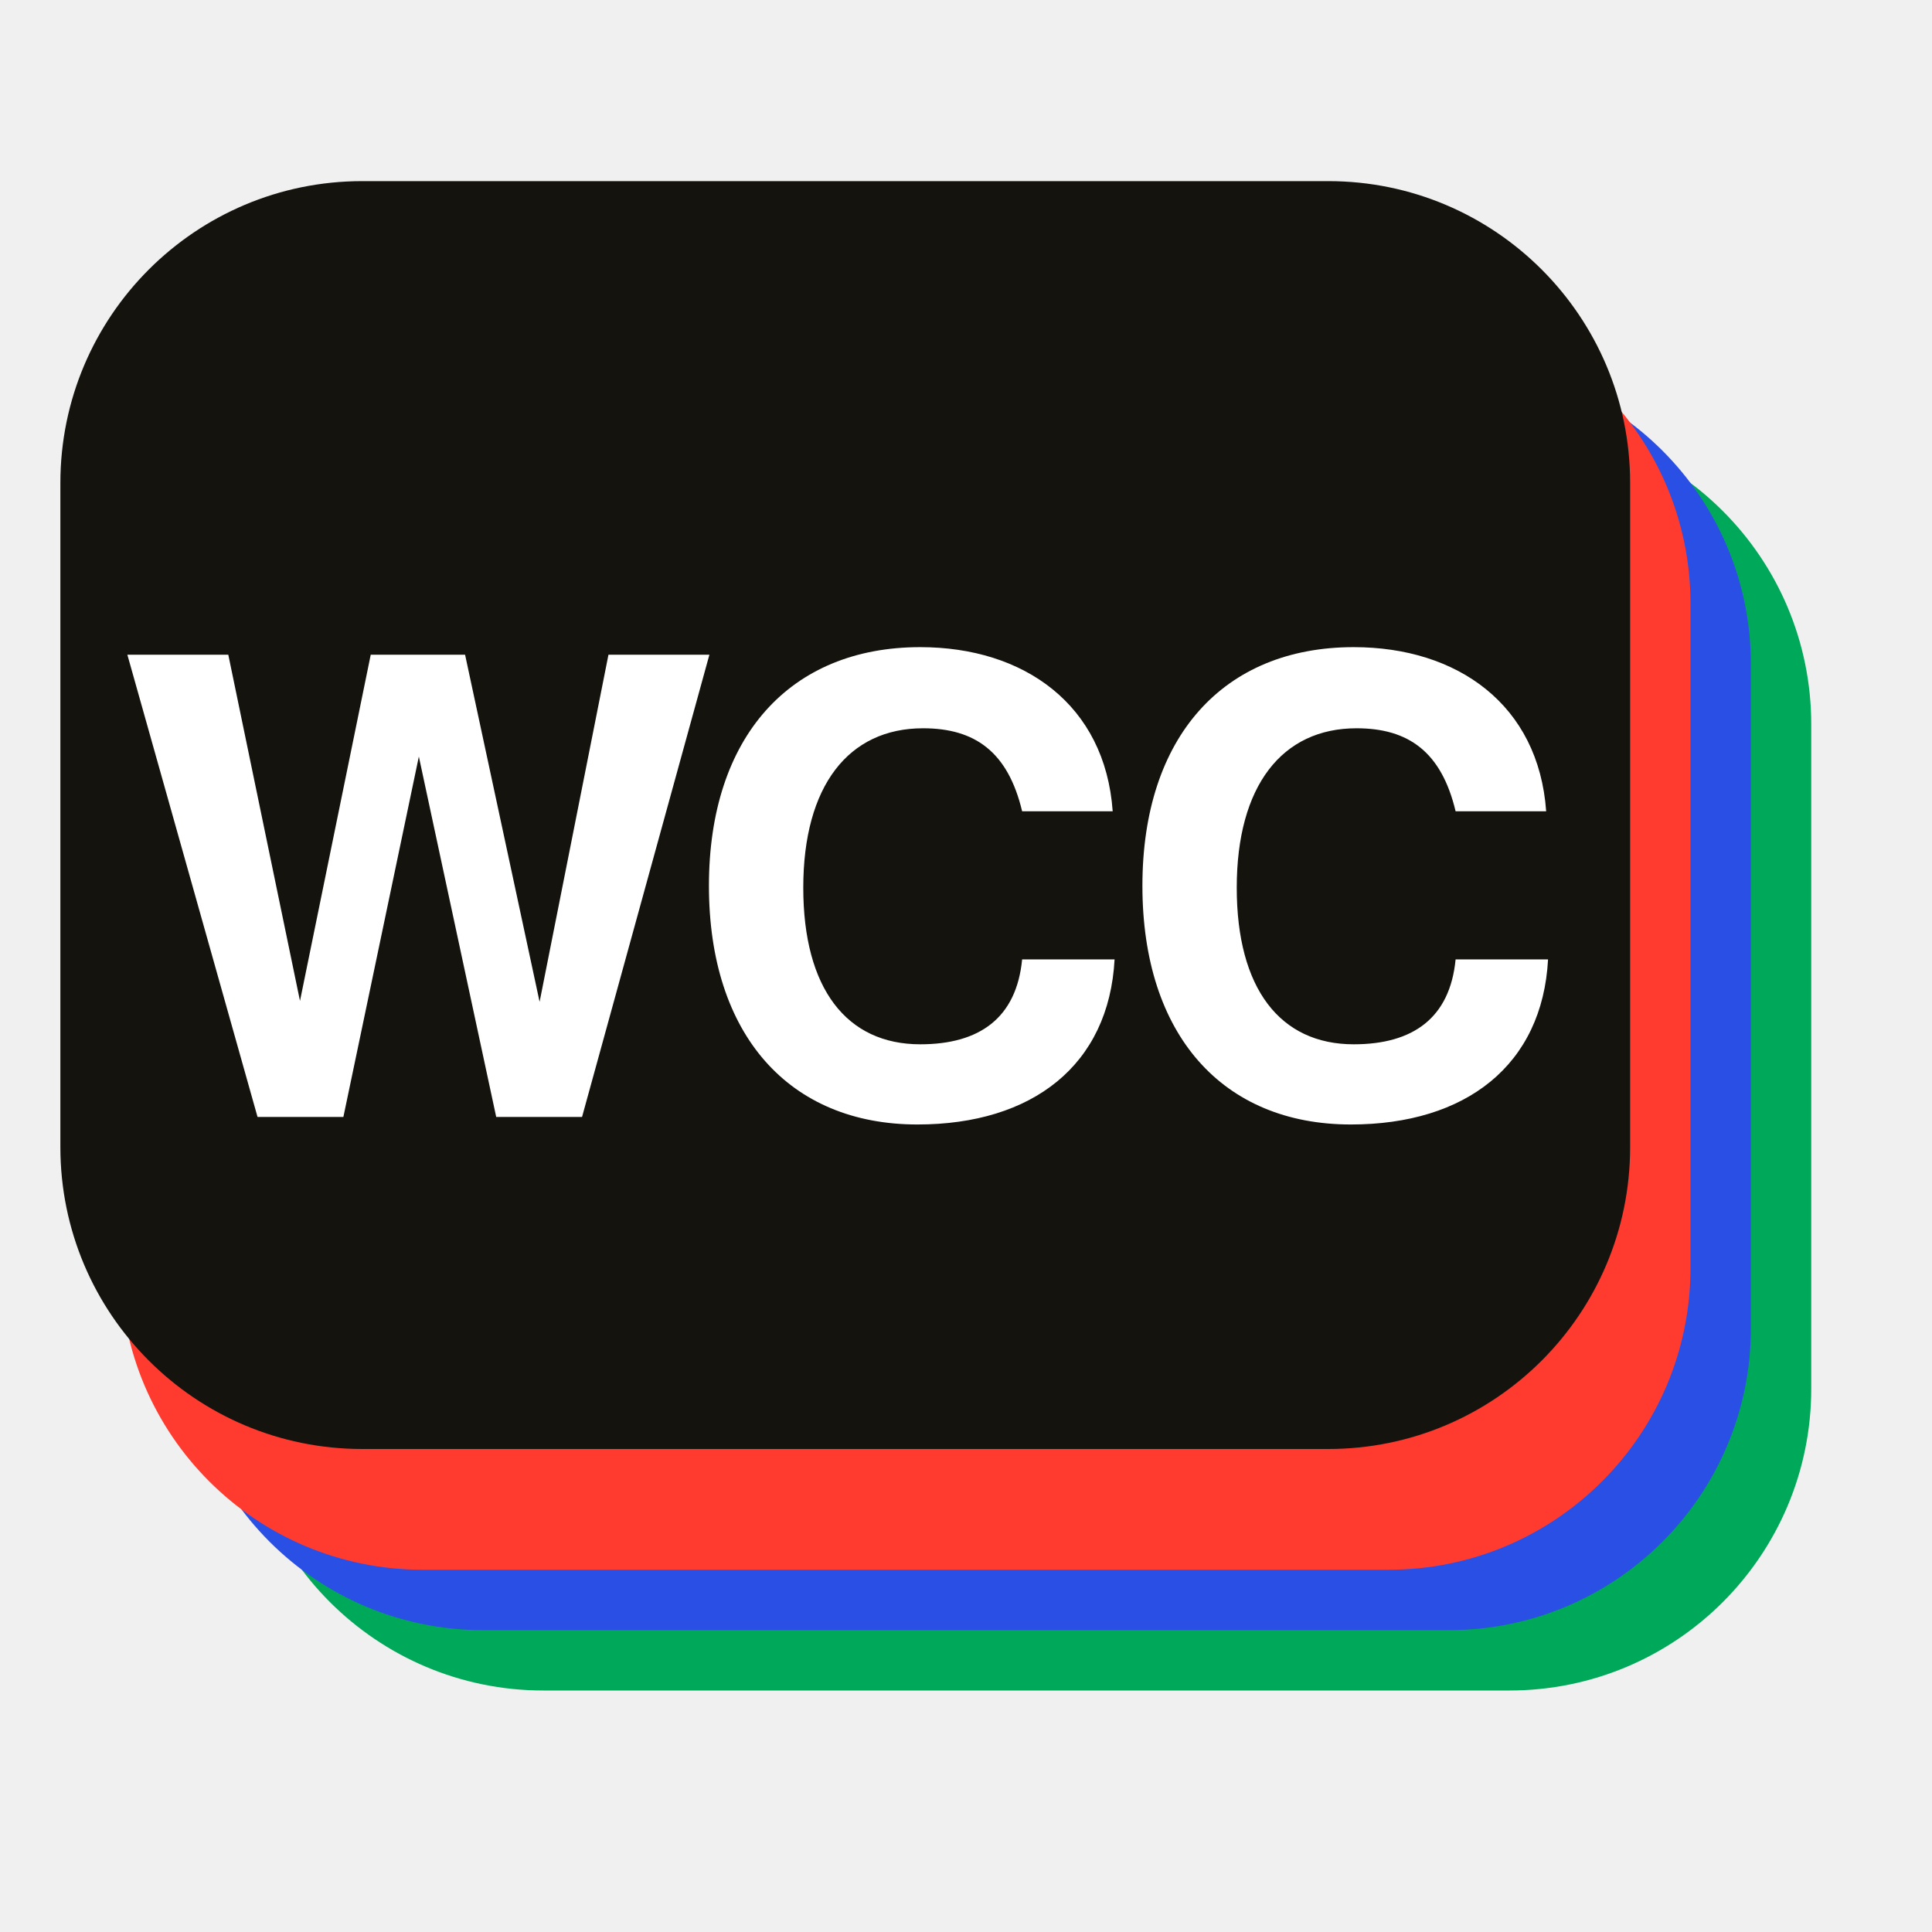
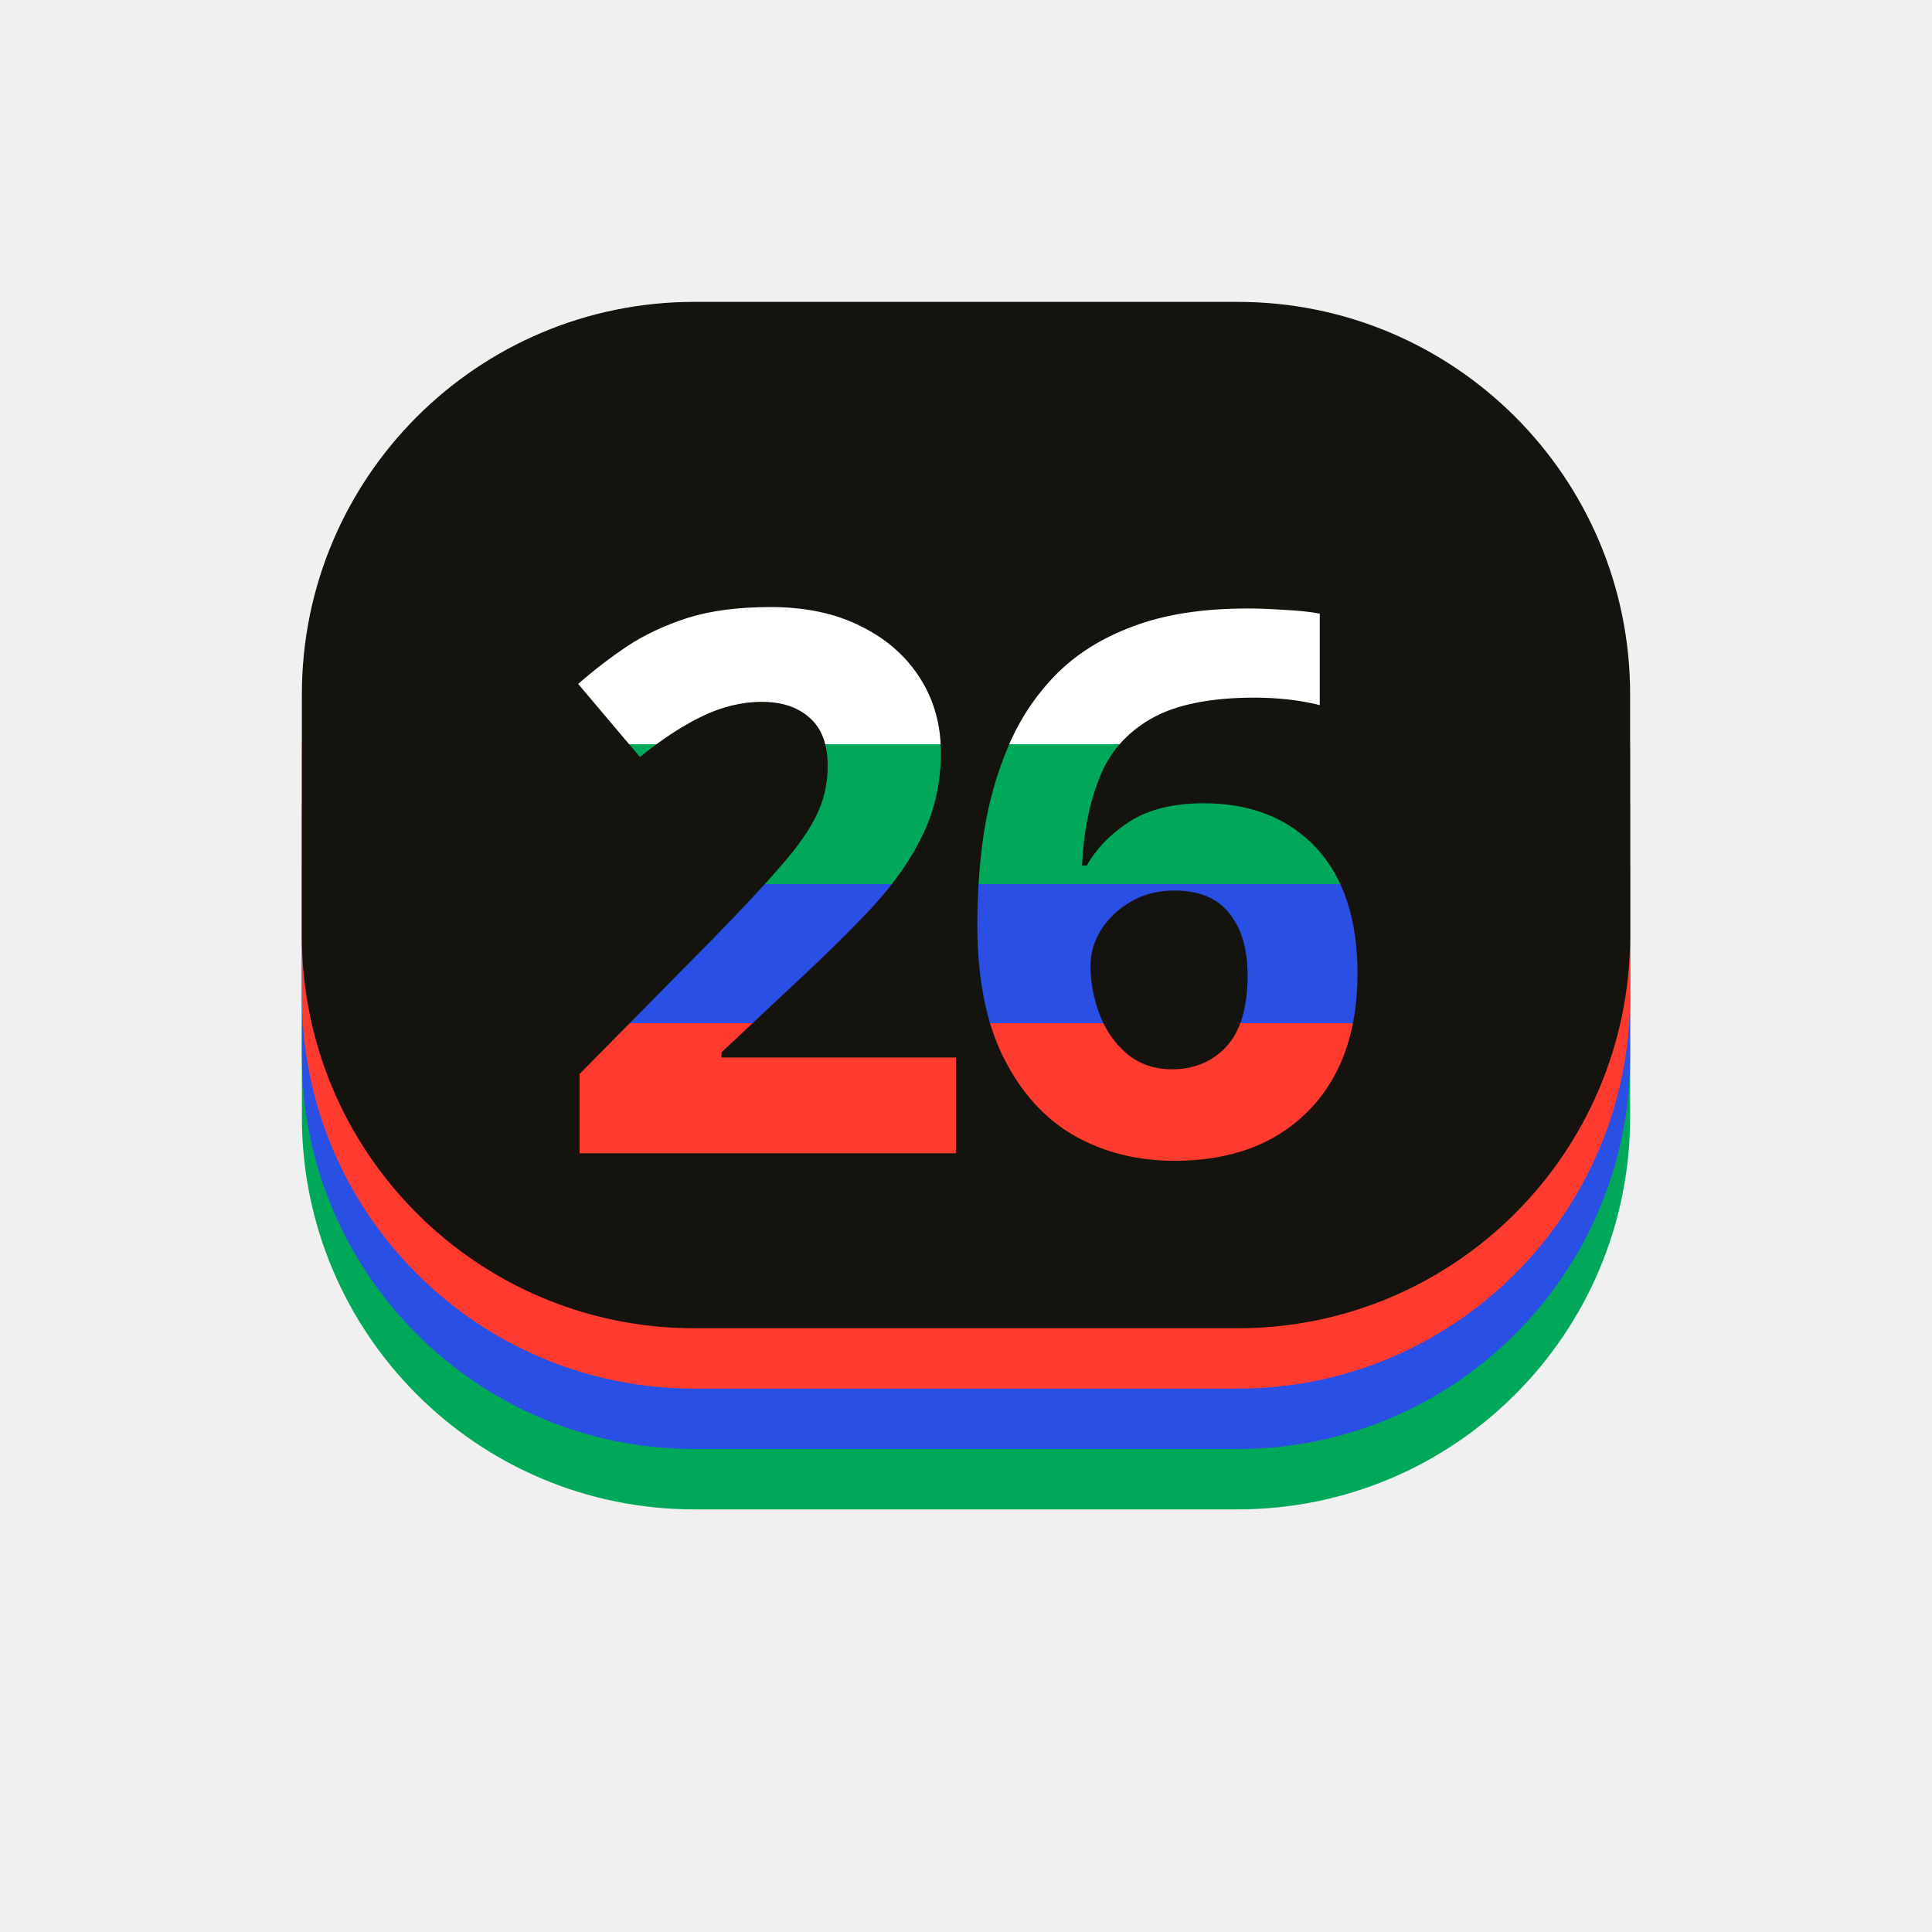
- <svg xmlns="http://www.w3.org/2000/svg" viewBox="0 0 32 32">
-   <rect x="4" y="7" width="26" height="21" rx="5" fill="#00A859" />
-   <rect x="3" y="6" width="26" height="21" rx="5" fill="#2A4FE4" />
-   <rect x="2" y="5" width="26" height="21" rx="5" fill="#FF3B2F" />
-   <rect x="1" y="3" width="26" height="21" rx="5" fill="#15130E" />
-   <text x="14" y="18.5" font-family="'Arial Black',Impact,'Helvetica Neue',sans-serif" font-weight="900" font-size="10.5" fill="white" text-anchor="middle" letter-spacing="-0.4">WCC</text>
+ <svg xmlns="http://www.w3.org/2000/svg" viewBox="0 0 64 64">
+   <defs>
+     <linearGradient id="g26" x1="0" y1="0" x2="0" y2="1">
+       <stop offset="0" stop-color="#ffffff" />
+       <stop offset=".25" stop-color="#ffffff" />
+       <stop offset=".25" stop-color="#00A859" />
+       <stop offset=".5" stop-color="#00A859" />
+       <stop offset=".5" stop-color="#2A4FE4" />
+       <stop offset=".75" stop-color="#2A4FE4" />
+       <stop offset=".75" stop-color="#FF3B2F" />
+       <stop offset="1" stop-color="#FF3B2F" />
+     </linearGradient>
+   </defs>
+   <rect x="10" y="16" width="44" height="34" rx="13" fill="#00A859" />
+   <rect x="10" y="14" width="44" height="34" rx="13" fill="#2A4FE4" />
+   <rect x="10" y="12" width="44" height="34" rx="13" fill="#FF3B2F" />
+   <rect x="10" y="10" width="44" height="34" rx="13" fill="#15130E" />
+   <text x="32" y="28.5" font-family="'Arial Black',Impact,sans-serif" font-weight="900" font-size="25" letter-spacing="-1" text-anchor="middle" dominant-baseline="central" fill="url(#g26)">26</text>
</svg>
